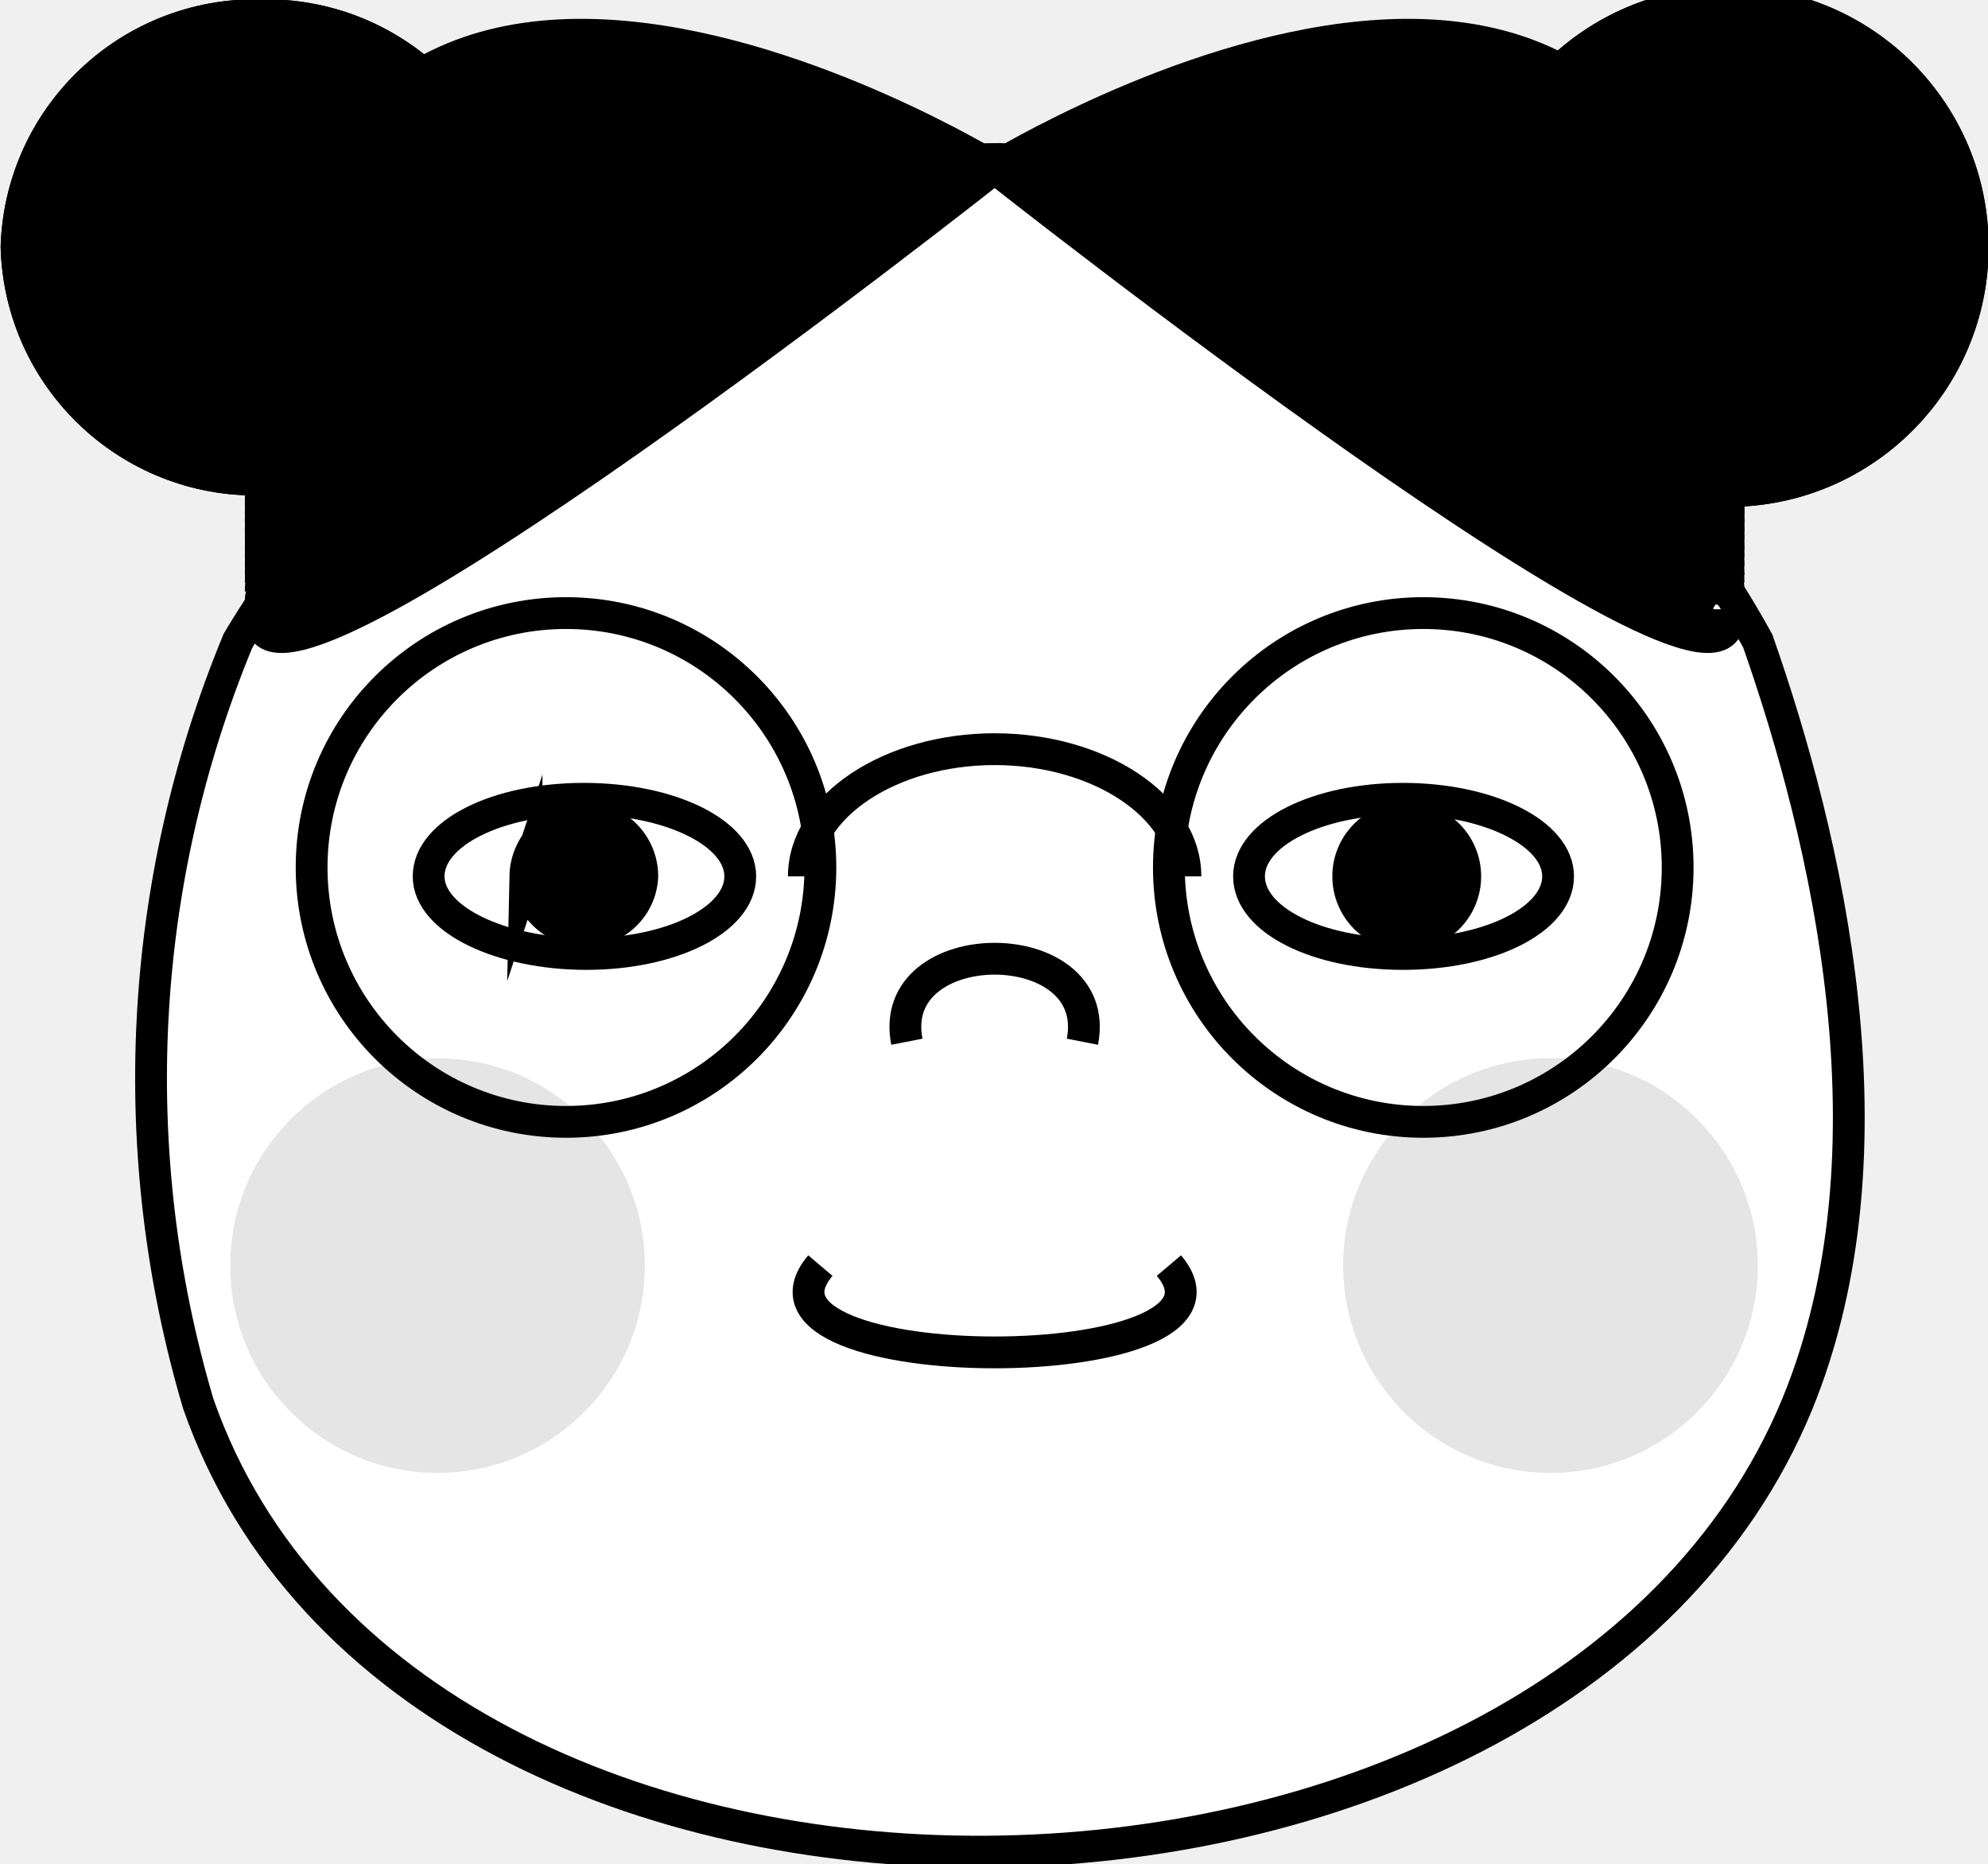
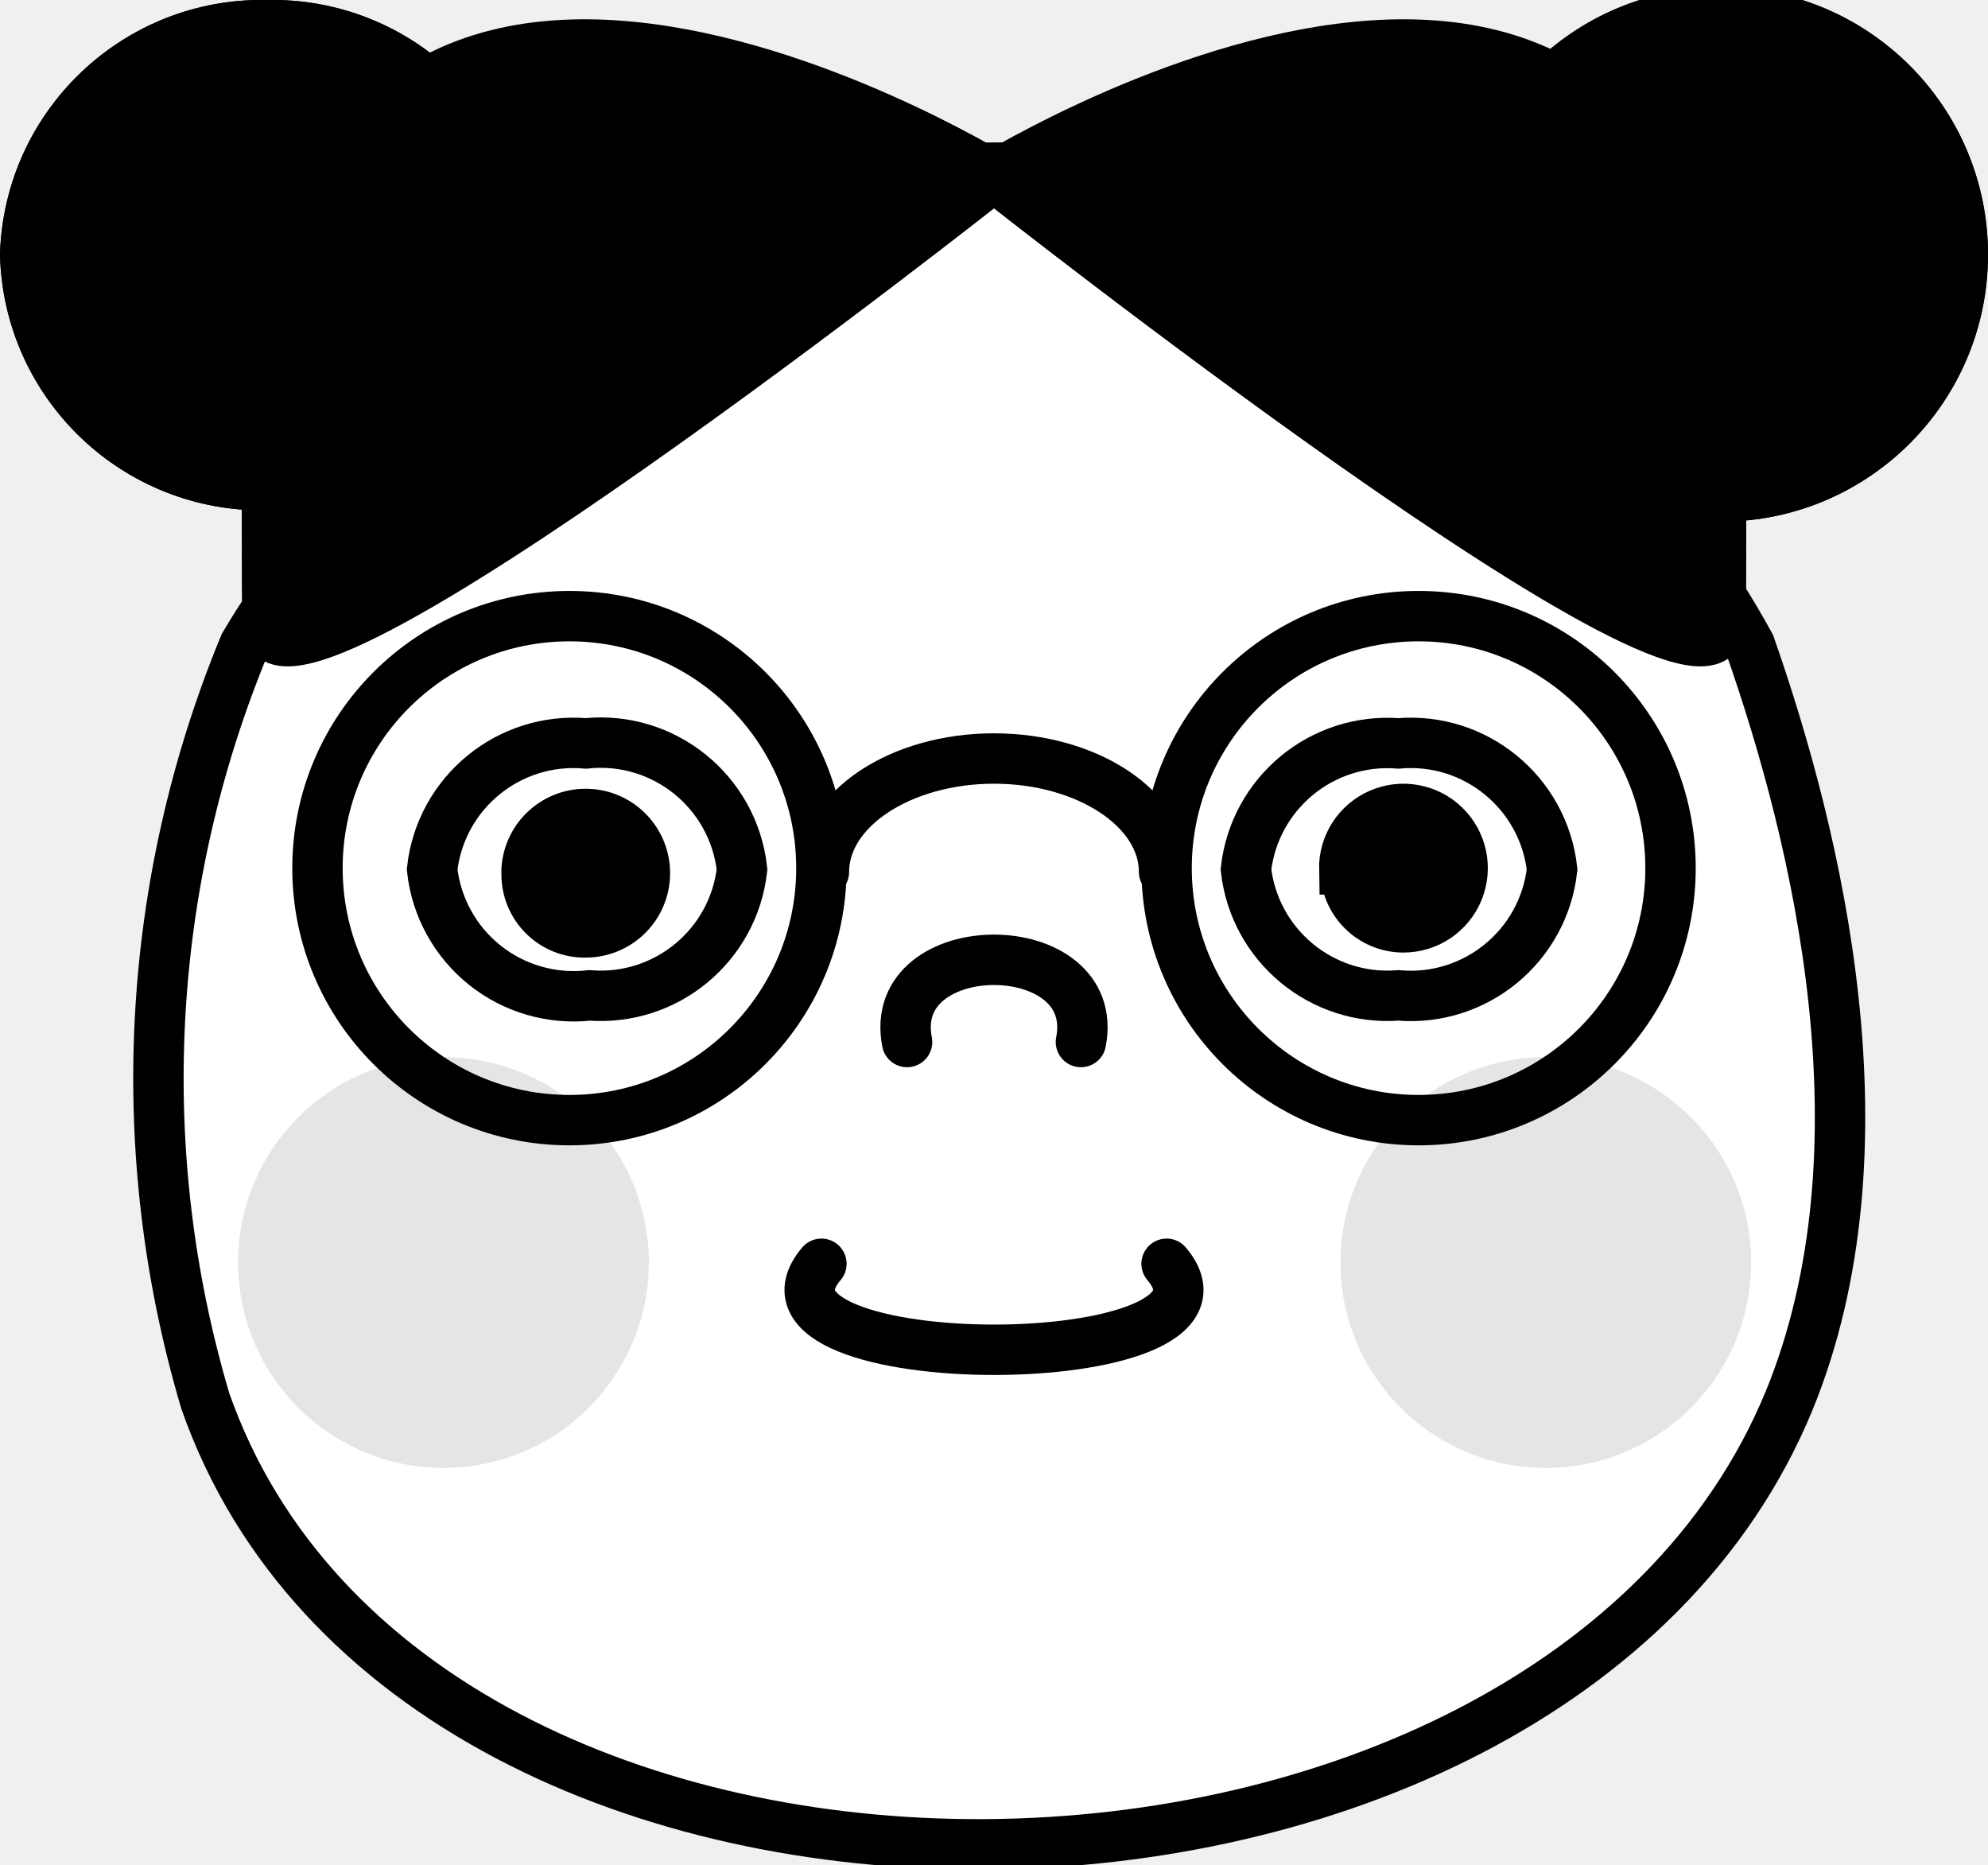
- <svg xmlns="http://www.w3.org/2000/svg" id="Layer_1" data-name="Layer 1" viewBox="0 0 15.63 14.65">
+ <svg xmlns="http://www.w3.org/2000/svg" id="Layer_1" data-name="Layer 1" viewBox="0 0 15.78 14.8">
  <defs>
-     <style>.cls-1{fill:#fff;}.cls-1,.cls-2,.cls-3{stroke:#000;stroke-miterlimit:10;stroke-width:0.25px;}.cls-3{fill:none;}.cls-4{fill:#7e7e7e;opacity:0.2;}</style>
+     <style>.cls-1{fill:#fff;}.cls-1,.cls-2,.cls-3{stroke:#000;stroke-linecap:round;stroke-miterlimit:10;stroke-width:0.4px;}.cls-3{fill:none;}.cls-4{fill:#7e7e7e;opacity:0.2;}</style>
  </defs>
-   <path id="Path_15" data-name="Path 15" class="cls-1" d="M14,5.72c.54,1.54,1.13,4,.31,6-1.91,4.62-10.9,4.76-12.57,0a9,9,0,0,1,.31-6c.21-.36,2.3-3.79,6-3.79A7.33,7.33,0,0,1,14,5.72Z" transform="translate(-0.18 -0.68)" />
-   <path id="Path_95" data-name="Path 95" class="cls-2" d="M.31,2.62A1.88,1.88,0,0,1,2.23.8,1.88,1.88,0,0,1,4.15,2.62,1.88,1.88,0,0,1,2.23,4.45,1.88,1.88,0,0,1,.31,2.62Z" transform="translate(-0.18 -0.68)" />
-   <path id="Path_96" data-name="Path 96" class="cls-2" d="M11.85,2.62a1.92,1.92,0,0,1,3.84,0,1.92,1.92,0,0,1-3.84,0Z" transform="translate(-0.18 -0.68)" />
-   <path id="Path_97" data-name="Path 97" class="cls-2" d="M.65,2.62A1.54,1.54,0,0,1,2.23,1.13,1.54,1.54,0,0,1,3.81,2.62a1.54,1.54,0,0,1-1.58,1.5A1.54,1.54,0,0,1,.65,2.62Z" transform="translate(-0.18 -0.68)" />
-   <path id="Path_98" data-name="Path 98" class="cls-2" d="M12.19,2.62a1.58,1.58,0,0,1,3.16,0,1.58,1.58,0,0,1-3.16,0Z" transform="translate(-0.18 -0.68)" />
-   <path id="Path_99" data-name="Path 99" class="cls-2" d="M1,2.62a1.24,1.24,0,0,1,1.27-1.2A1.24,1.24,0,0,1,3.5,2.62,1.24,1.24,0,0,1,2.23,3.83,1.24,1.24,0,0,1,1,2.62Z" transform="translate(-0.18 -0.68)" />
-   <path id="Path_100" data-name="Path 100" class="cls-2" d="M12.5,2.62a1.27,1.27,0,0,1,2.54,0,1.27,1.27,0,0,1-2.54,0Z" transform="translate(-0.18 -0.68)" />
-   <path id="Path_101" data-name="Path 101" class="cls-2" d="M1.23,2.62A1.07,1.07,0,0,1,2.1,1.41a1,1,0,0,1,1.13.94,1.07,1.07,0,0,1-.87,1.21H2.23A1,1,0,0,1,1.23,2.62Z" transform="translate(-0.18 -0.68)" />
-   <path id="Path_102" data-name="Path 102" class="cls-2" d="M12.77,2.62a1.07,1.07,0,0,1,.87-1.21,1,1,0,0,1,1.13.94,1.07,1.07,0,0,1-.87,1.21h-.13A1,1,0,0,1,12.77,2.62Z" transform="translate(-0.18 -0.68)" />
-   <path id="Path_103" data-name="Path 103" class="cls-2" d="M1.48,2.62a.79.79,0,0,1,.65-.91A.78.78,0,0,1,3,2.42a.8.8,0,0,1-.66.91h-.1A.72.72,0,0,1,1.48,2.62Z" transform="translate(-0.18 -0.68)" />
-   <path id="Path_104" data-name="Path 104" class="cls-2" d="M13,2.62a.8.8,0,0,1,.66-.91.77.77,0,0,1,.85.71.79.79,0,0,1-.65.91h-.1A.74.74,0,0,1,13,2.62Z" transform="translate(-0.18 -0.68)" />
-   <path id="Path_105" data-name="Path 105" class="cls-2" d="M1.68,2.62A.59.59,0,0,1,2.16,2a.57.57,0,0,1,.62.51.59.59,0,0,1-.48.67H2.23A.53.53,0,0,1,1.68,2.62Z" transform="translate(-0.18 -0.68)" />
-   <path id="Path_106" data-name="Path 106" class="cls-2" d="M13.22,2.62A.59.59,0,0,1,13.7,2a.57.57,0,0,1,.62.51.59.59,0,0,1-.48.67h-.07A.53.53,0,0,1,13.22,2.62Z" transform="translate(-0.18 -0.68)" />
-   <path id="Path_107" data-name="Path 107" class="cls-2" d="M1.86,2.62a.4.4,0,0,1,.32-.45.38.38,0,0,1,.42.35A.39.39,0,0,1,2.28,3h0A.37.37,0,0,1,1.86,2.62Z" transform="translate(-0.18 -0.68)" />
-   <path id="Path_108" data-name="Path 108" class="cls-2" d="M13.4,2.62a.4.4,0,0,1,.32-.45.38.38,0,0,1,.42.35.39.39,0,0,1-.32.45h-.05A.37.37,0,0,1,13.4,2.62Z" transform="translate(-0.18 -0.68)" />
-   <path id="Path_109" data-name="Path 109" class="cls-2" d="M2,2.62a.25.25,0,0,1,.2-.28.23.23,0,0,1,.26.22.24.24,0,0,1-.2.28h0A.22.22,0,0,1,2,2.62Z" transform="translate(-0.18 -0.68)" />
-   <path id="Path_110" data-name="Path 110" class="cls-2" d="M13.54,2.62a.25.25,0,0,1,.2-.28.24.24,0,0,1,.26.22.24.24,0,0,1-.2.28h0A.22.22,0,0,1,13.54,2.62Z" transform="translate(-0.18 -0.68)" />
-   <path id="Path_111" data-name="Path 111" class="cls-2" d="M2.11,2.62a.13.13,0,0,1,.11-.15.15.15,0,0,1,.14.12.14.14,0,0,1-.11.15h0A.12.12,0,0,1,2.11,2.62Z" transform="translate(-0.18 -0.68)" />
-   <path id="Path_112" data-name="Path 112" class="cls-2" d="M13.64,2.62a.15.15,0,0,1,.11-.15.14.14,0,0,1,.14.12.13.13,0,0,1-.11.15h0A.12.12,0,0,1,13.64,2.62Z" transform="translate(-0.18 -0.68)" />
-   <path id="Path_113" data-name="Path 113" class="cls-2" d="M2.18,2.62a.06.06,0,0,1,0-.06.05.05,0,0,1,0,0s0,.06,0,.06h0A.05.05,0,0,1,2.18,2.62Z" transform="translate(-0.18 -0.68)" />
-   <path id="Path_114" data-name="Path 114" class="cls-2" d="M13.72,2.62a.07.07,0,0,1,0-.06.06.06,0,1,1,0,.11h0A0,0,0,0,1,13.72,2.62Z" transform="translate(-0.18 -0.68)" />
-   <path id="Path_115" data-name="Path 115" class="cls-2" d="M2.22,2.62h0Z" transform="translate(-0.18 -0.68)" />
-   <path id="Path_116" data-name="Path 116" class="cls-2" d="M13.76,2.62a0,0,0,0,1,0,0h0Z" transform="translate(-0.18 -0.68)" />
-   <path id="Path_117" data-name="Path 117" class="cls-2" d="M.31,2.62A1.88,1.88,0,0,1,2.23.8,1.88,1.88,0,0,1,4.15,2.62,1.88,1.88,0,0,1,2.23,4.45,1.88,1.88,0,0,1,.31,2.62Z" transform="translate(-0.18 -0.68)" />
-   <path id="Path_118" data-name="Path 118" class="cls-2" d="M11.85,2.62a1.92,1.92,0,0,1,3.84,0,1.92,1.92,0,0,1-3.84,0Z" transform="translate(-0.18 -0.68)" />
-   <path id="Path_119" data-name="Path 119" class="cls-2" d="M.65,2.62A1.54,1.54,0,0,1,2.23,1.13,1.54,1.54,0,0,1,3.81,2.62a1.54,1.54,0,0,1-1.58,1.5A1.54,1.54,0,0,1,.65,2.62Z" transform="translate(-0.18 -0.68)" />
-   <path id="Path_120" data-name="Path 120" class="cls-2" d="M12.19,2.62a1.58,1.58,0,0,1,3.16,0,1.58,1.58,0,0,1-3.16,0Z" transform="translate(-0.18 -0.68)" />
-   <path id="Path_121" data-name="Path 121" class="cls-2" d="M1,2.62a1.24,1.24,0,0,1,1.27-1.2A1.24,1.24,0,0,1,3.5,2.62,1.24,1.24,0,0,1,2.23,3.83,1.24,1.24,0,0,1,1,2.62Z" transform="translate(-0.18 -0.68)" />
-   <path id="Path_122" data-name="Path 122" class="cls-2" d="M12.5,2.62a1.27,1.27,0,0,1,2.54,0,1.27,1.27,0,0,1-2.54,0Z" transform="translate(-0.18 -0.68)" />
-   <path id="Path_123" data-name="Path 123" class="cls-2" d="M1.23,2.62A1.07,1.07,0,0,1,2.1,1.41a1,1,0,0,1,1.13.94,1.07,1.07,0,0,1-.87,1.21H2.23A1,1,0,0,1,1.23,2.62Z" transform="translate(-0.18 -0.68)" />
-   <path id="Path_124" data-name="Path 124" class="cls-2" d="M12.77,2.62a1.07,1.07,0,0,1,.87-1.21,1,1,0,0,1,1.13.94,1.07,1.07,0,0,1-.87,1.21h-.13A1,1,0,0,1,12.77,2.62Z" transform="translate(-0.18 -0.68)" />
-   <path id="Path_125" data-name="Path 125" class="cls-2" d="M1.48,2.62a.79.79,0,0,1,.65-.91A.78.78,0,0,1,3,2.42a.8.8,0,0,1-.66.91h-.1A.72.72,0,0,1,1.48,2.62Z" transform="translate(-0.18 -0.68)" />
-   <path id="Path_126" data-name="Path 126" class="cls-2" d="M13,2.62a.8.8,0,0,1,.66-.91.77.77,0,0,1,.85.71.79.79,0,0,1-.65.91h-.1A.74.74,0,0,1,13,2.62Z" transform="translate(-0.18 -0.68)" />
-   <path id="Path_127" data-name="Path 127" class="cls-2" d="M1.68,2.62A.59.59,0,0,1,2.16,2a.57.57,0,0,1,.62.51.59.59,0,0,1-.48.67H2.23A.53.53,0,0,1,1.68,2.62Z" transform="translate(-0.18 -0.68)" />
-   <path id="Path_128" data-name="Path 128" class="cls-2" d="M13.22,2.62A.59.59,0,0,1,13.7,2a.57.57,0,0,1,.62.51.59.59,0,0,1-.48.67h-.07A.53.53,0,0,1,13.22,2.62Z" transform="translate(-0.18 -0.68)" />
-   <path id="Path_129" data-name="Path 129" class="cls-2" d="M1.86,2.62a.4.4,0,0,1,.32-.45.38.38,0,0,1,.42.35A.39.39,0,0,1,2.28,3h0A.37.37,0,0,1,1.86,2.62Z" transform="translate(-0.18 -0.68)" />
-   <path id="Path_130" data-name="Path 130" class="cls-2" d="M13.4,2.62a.4.4,0,0,1,.32-.45.38.38,0,0,1,.42.35.39.39,0,0,1-.32.45h-.05A.37.37,0,0,1,13.4,2.62Z" transform="translate(-0.18 -0.68)" />
-   <path id="Path_131" data-name="Path 131" class="cls-2" d="M2,2.62a.25.25,0,0,1,.2-.28.23.23,0,0,1,.26.22.24.24,0,0,1-.2.28h0A.22.22,0,0,1,2,2.62Z" transform="translate(-0.18 -0.68)" />
-   <path id="Path_132" data-name="Path 132" class="cls-2" d="M13.54,2.62a.25.25,0,0,1,.2-.28.24.24,0,0,1,.26.22.24.24,0,0,1-.2.28h0A.22.22,0,0,1,13.54,2.62Z" transform="translate(-0.18 -0.68)" />
-   <path id="Path_133" data-name="Path 133" class="cls-2" d="M2.11,2.62a.13.13,0,0,1,.11-.15.15.15,0,0,1,.14.12.14.14,0,0,1-.11.15h0A.12.12,0,0,1,2.11,2.62Z" transform="translate(-0.18 -0.68)" />
-   <path id="Path_134" data-name="Path 134" class="cls-2" d="M13.64,2.62a.15.15,0,0,1,.11-.15.14.14,0,0,1,.14.12.13.13,0,0,1-.11.15h0A.12.12,0,0,1,13.64,2.62Z" transform="translate(-0.18 -0.68)" />
-   <path id="Path_135" data-name="Path 135" class="cls-2" d="M2.18,2.62a.06.06,0,0,1,0-.06.05.05,0,0,1,0,0s0,.06,0,.06h0A.05.05,0,0,1,2.18,2.62Z" transform="translate(-0.18 -0.68)" />
-   <path id="Path_136" data-name="Path 136" class="cls-2" d="M13.72,2.62a.07.07,0,0,1,0-.06.06.06,0,1,1,0,.11h0A0,0,0,0,1,13.72,2.62Z" transform="translate(-0.18 -0.68)" />
-   <path id="Path_137" data-name="Path 137" class="cls-2" d="M2.22,2.62h0Z" transform="translate(-0.18 -0.68)" />
-   <path id="Path_138" data-name="Path 138" class="cls-2" d="M13.76,2.62a0,0,0,0,1,0,0h0Z" transform="translate(-0.18 -0.68)" />
-   <path id="Path_139" data-name="Path 139" class="cls-2" d="M2.23,4.45C2.23-1.56,8,2,8,2" transform="translate(-0.18 -0.68)" />
-   <path id="Path_140" data-name="Path 140" class="cls-2" d="M13.77,4.45C13.77-1.56,8,2,8,2" transform="translate(-0.18 -0.68)" />
-   <path id="Path_141" data-name="Path 141" class="cls-2" d="M2.23,4.52C2.23-1.53,8,2,8,2" transform="translate(-0.18 -0.68)" />
-   <path id="Path_142" data-name="Path 142" class="cls-2" d="M13.77,4.52C13.77-1.53,8,2,8,2" transform="translate(-0.18 -0.68)" />
-   <path id="Path_143" data-name="Path 143" class="cls-2" d="M2.23,4.58C2.23-1.43,8,2,8,2" transform="translate(-0.18 -0.68)" />
-   <path id="Path_144" data-name="Path 144" class="cls-2" d="M13.77,4.58C13.77-1.43,8,2.05,8,2" transform="translate(-0.18 -0.68)" />
-   <path id="Path_145" data-name="Path 145" class="cls-2" d="M2.23,4.65C2.23-1.27,8,2,8,2" transform="translate(-0.18 -0.68)" />
-   <path id="Path_146" data-name="Path 146" class="cls-2" d="M13.77,4.65C13.77-1.27,8,2,8,2" transform="translate(-0.18 -0.68)" />
-   <path id="Path_147" data-name="Path 147" class="cls-2" d="M2.23,4.72C2.23-1,8,2,8,2" transform="translate(-0.18 -0.68)" />
-   <path id="Path_148" data-name="Path 148" class="cls-2" d="M13.77,4.72C13.77-1,8,2,8,2" transform="translate(-0.18 -0.68)" />
-   <path id="Path_149" data-name="Path 149" class="cls-2" d="M2.23,4.79C2.23-.77,8,2,8,2" transform="translate(-0.18 -0.68)" />
-   <path id="Path_150" data-name="Path 150" class="cls-2" d="M13.77,4.79C13.77-.77,8,2,8,2" transform="translate(-0.18 -0.68)" />
-   <path id="Path_151" data-name="Path 151" class="cls-2" d="M2.23,4.86C2.23-.42,8,2,8,2" transform="translate(-0.18 -0.68)" />
-   <path id="Path_152" data-name="Path 152" class="cls-2" d="M13.77,4.86C13.77-.42,8,2,8,2" transform="translate(-0.18 -0.68)" />
-   <path id="Path_153" data-name="Path 153" class="cls-2" d="M2.23,4.92C2.23,0,8,2,8,2" transform="translate(-0.18 -0.68)" />
-   <path id="Path_154" data-name="Path 154" class="cls-2" d="M13.77,4.92C13.77,0,8,2,8,2" transform="translate(-0.18 -0.68)" />
-   <path id="Path_155" data-name="Path 155" class="cls-2" d="M2.23,5C2.23.47,8,2,8,2" transform="translate(-0.18 -0.68)" />
-   <path id="Path_156" data-name="Path 156" class="cls-2" d="M13.77,5C13.77.47,8,2,8,2" transform="translate(-0.18 -0.68)" />
-   <path id="Path_157" data-name="Path 157" class="cls-2" d="M2.23,5.06C2.23,1,8,2,8,2" transform="translate(-0.18 -0.68)" />
-   <path id="Path_158" data-name="Path 158" class="cls-2" d="M13.77,5.06C13.77,1,8,2,8,2" transform="translate(-0.18 -0.68)" />
-   <path id="Path_159" data-name="Path 159" class="cls-2" d="M2.23,5.13C2.23,1.61,8,2,8,2" transform="translate(-0.18 -0.68)" />
-   <path id="Path_160" data-name="Path 160" class="cls-2" d="M13.77,5.13C13.77,1.61,8,2,8,2" transform="translate(-0.18 -0.68)" />
-   <path id="Path_161" data-name="Path 161" class="cls-2" d="M2.23,5.2C2.23,2.28,8,2,8,2" transform="translate(-0.18 -0.68)" />
-   <path id="Path_162" data-name="Path 162" class="cls-2" d="M13.77,5.2C13.77,2.28,8,2,8,2" transform="translate(-0.18 -0.68)" />
-   <path id="Path_163" data-name="Path 163" class="cls-2" d="M2.23,5.26C2.23,3,8,2,8,2" transform="translate(-0.18 -0.68)" />
-   <path id="Path_164" data-name="Path 164" class="cls-2" d="M13.77,5.26C13.77,3,8,2,8,2" transform="translate(-0.18 -0.68)" />
-   <path id="Path_165" data-name="Path 165" class="cls-2" d="M2.23,5.33C2.23,3.8,8,2.05,8,2" transform="translate(-0.18 -0.68)" />
-   <path id="Path_166" data-name="Path 166" class="cls-2" d="M13.77,5.33C13.77,3.8,8,2.05,8,2" transform="translate(-0.18 -0.68)" />
-   <path id="Path_167" data-name="Path 167" class="cls-2" d="M2.23,5.4C2.23,4.66,8,2,8,2" transform="translate(-0.18 -0.68)" />
-   <path id="Path_168" data-name="Path 168" class="cls-2" d="M13.77,5.4C13.77,4.66,8,2,8,2" transform="translate(-0.18 -0.68)" />
-   <path id="Path_169" data-name="Path 169" class="cls-2" d="M2.23,5.47C2.23,5.57,8,2,8,2" transform="translate(-0.18 -0.68)" />
-   <path id="Path_170" data-name="Path 170" class="cls-2" d="M13.77,5.47C13.77,5.57,8,2,8,2" transform="translate(-0.18 -0.68)" />
-   <path id="Path_171" data-name="Path 171" class="cls-2" d="M2.23,5.54C2.23,6.56,8,2,8,2" transform="translate(-0.18 -0.68)" />
-   <path id="Path_172" data-name="Path 172" class="cls-2" d="M13.77,5.54C13.77,6.56,8,2,8,2" transform="translate(-0.18 -0.68)" />
-   <path id="Path_16-2" data-name="Path 16-2" class="cls-3" d="M6.63,10.63c-.77.91,3.51.91,2.74,0" transform="translate(-0.18 -0.68)" />
-   <path id="Path_20" data-name="Path 20" class="cls-1" d="M3.55,7.57c0-.34.54-.61,1.22-.61S6,7.23,6,7.57s-.54.61-1.21.61S3.55,7.91,3.55,7.57Z" transform="translate(-0.18 -0.68)" />
-   <path id="Path_21" data-name="Path 21" class="cls-1" d="M10,7.57c0-.34.54-.61,1.21-.61s1.22.27,1.22.61-.54.61-1.22.61S10,7.91,10,7.57Z" transform="translate(-0.18 -0.68)" />
-   <path id="Path_22" data-name="Path 22" class="cls-2" d="M4.31,7.57a.47.47,0,0,1,.46-.46.46.46,0,0,1,.46.46A.45.45,0,0,1,4.78,8h0a.46.46,0,0,1-.46-.46Z" transform="translate(-0.18 -0.68)" />
-   <path id="Path_23" data-name="Path 23" class="cls-2" d="M10.78,7.57a.46.46,0,0,1,.92,0,.46.46,0,0,1-.46.46h0a.46.46,0,0,1-.46-.46Z" transform="translate(-0.18 -0.68)" />
-   <circle class="cls-4" cx="3.44" cy="9.95" r="1.63" />
-   <circle class="cls-4" cx="12.19" cy="9.95" r="1.63" />
-   <path id="Path_25" data-name="Path 25" class="cls-3" d="M7.31,8.87C7.14,8,8.86,8,8.69,8.87" transform="translate(-0.18 -0.68)" />
-   <circle class="cls-3" cx="4.45" cy="6.82" r="2" />
-   <circle class="cls-3" cx="11.19" cy="6.82" r="2" />
-   <path class="cls-3" d="M9.5,7.57c0-.55-.68-1-1.5-1s-1.5.45-1.5,1" transform="translate(-0.18 -0.68)" />
+   <path id="Path_15" data-name="Path 15" class="cls-1" d="M14,5.72c.54,1.54,1.13,4,.31,6-1.91,4.62-10.9,4.76-12.57,0a9,9,0,0,1,.31-6c.21-.36,2.3-3.79,6-3.79A7.33,7.33,0,0,1,14,5.72Z" transform="translate(-0.11 -0.6)" />
+   <path id="Path_95" data-name="Path 95" class="cls-2" d="M.31,2.62A1.88,1.88,0,0,1,2.23.8,1.88,1.88,0,0,1,4.15,2.62,1.88,1.88,0,0,1,2.23,4.45,1.88,1.88,0,0,1,.31,2.62Z" transform="translate(-0.11 -0.6)" />
+   <path id="Path_96" data-name="Path 96" class="cls-2" d="M11.85,2.62a1.92,1.92,0,0,1,3.84,0,1.92,1.92,0,0,1-3.84,0Z" transform="translate(-0.11 -0.6)" />
+   <path id="Path_97" data-name="Path 97" class="cls-2" d="M.65,2.62A1.54,1.54,0,0,1,2.23,1.13,1.54,1.54,0,0,1,3.81,2.62a1.54,1.54,0,0,1-1.58,1.5A1.54,1.54,0,0,1,.65,2.62Z" transform="translate(-0.11 -0.6)" />
+   <path id="Path_98" data-name="Path 98" class="cls-2" d="M12.19,2.62a1.58,1.58,0,0,1,3.16,0,1.58,1.58,0,0,1-3.16,0Z" transform="translate(-0.11 -0.6)" />
+   <path id="Path_99" data-name="Path 99" class="cls-2" d="M1,2.62a1.24,1.24,0,0,1,1.27-1.2A1.24,1.24,0,0,1,3.5,2.62,1.24,1.24,0,0,1,2.23,3.83,1.24,1.24,0,0,1,1,2.62Z" transform="translate(-0.11 -0.6)" />
+   <path id="Path_100" data-name="Path 100" class="cls-2" d="M12.5,2.62a1.27,1.27,0,0,1,2.54,0,1.27,1.27,0,0,1-2.54,0Z" transform="translate(-0.11 -0.6)" />
+   <path id="Path_101" data-name="Path 101" class="cls-2" d="M1.23,2.62A1.07,1.07,0,0,1,2.1,1.41a1,1,0,0,1,1.13.94,1.07,1.07,0,0,1-.87,1.21H2.23A1,1,0,0,1,1.23,2.62Z" transform="translate(-0.11 -0.6)" />
+   <path id="Path_102" data-name="Path 102" class="cls-2" d="M12.77,2.62a1.07,1.07,0,0,1,.87-1.21,1,1,0,0,1,1.13.94,1.07,1.07,0,0,1-.87,1.21h-.13A1,1,0,0,1,12.77,2.62Z" transform="translate(-0.11 -0.6)" />
+   <path id="Path_103" data-name="Path 103" class="cls-2" d="M1.48,2.62a.79.79,0,0,1,.65-.91A.78.78,0,0,1,3,2.42a.8.8,0,0,1-.66.91h-.1A.72.72,0,0,1,1.48,2.62Z" transform="translate(-0.11 -0.6)" />
+   <path id="Path_104" data-name="Path 104" class="cls-2" d="M13,2.62a.8.8,0,0,1,.66-.91.77.77,0,0,1,.85.71.79.79,0,0,1-.65.91h-.1A.74.74,0,0,1,13,2.62Z" transform="translate(-0.11 -0.6)" />
+   <path id="Path_105" data-name="Path 105" class="cls-2" d="M1.68,2.62A.59.59,0,0,1,2.16,2a.57.57,0,0,1,.62.51.59.59,0,0,1-.48.67H2.23A.53.53,0,0,1,1.68,2.62Z" transform="translate(-0.11 -0.6)" />
+   <path id="Path_106" data-name="Path 106" class="cls-2" d="M13.22,2.62A.59.59,0,0,1,13.7,2a.57.57,0,0,1,.62.51.59.59,0,0,1-.48.67h-.07A.53.53,0,0,1,13.22,2.62Z" transform="translate(-0.11 -0.6)" />
+   <path id="Path_107" data-name="Path 107" class="cls-2" d="M1.86,2.62a.4.4,0,0,1,.32-.45.38.38,0,0,1,.42.35A.39.39,0,0,1,2.28,3h0A.37.37,0,0,1,1.86,2.62Z" transform="translate(-0.11 -0.6)" />
+   <path id="Path_108" data-name="Path 108" class="cls-2" d="M13.4,2.62a.4.4,0,0,1,.32-.45.38.38,0,0,1,.42.35.39.39,0,0,1-.32.45h-.05A.37.37,0,0,1,13.4,2.62Z" transform="translate(-0.11 -0.6)" />
+   <path id="Path_109" data-name="Path 109" class="cls-2" d="M2,2.62a.25.25,0,0,1,.2-.28.23.23,0,0,1,.26.22.24.24,0,0,1-.2.28h0A.22.22,0,0,1,2,2.62Z" transform="translate(-0.11 -0.6)" />
+   <path id="Path_110" data-name="Path 110" class="cls-2" d="M13.54,2.62a.25.25,0,0,1,.2-.28.24.24,0,0,1,.26.22.24.24,0,0,1-.2.28h0A.22.22,0,0,1,13.54,2.62Z" transform="translate(-0.11 -0.6)" />
+   <path id="Path_111" data-name="Path 111" class="cls-2" d="M2.11,2.62a.13.13,0,0,1,.11-.15.15.15,0,0,1,.14.12.14.14,0,0,1-.11.15h0A.12.12,0,0,1,2.11,2.62Z" transform="translate(-0.11 -0.6)" />
+   <path id="Path_112" data-name="Path 112" class="cls-2" d="M13.64,2.62a.15.15,0,0,1,.11-.15.14.14,0,0,1,.14.12.13.13,0,0,1-.11.15h0A.12.12,0,0,1,13.64,2.62Z" transform="translate(-0.11 -0.6)" />
+   <path id="Path_113" data-name="Path 113" class="cls-2" d="M2.18,2.62a.06.06,0,0,1,0-.06.05.05,0,0,1,0,0s0,.06,0,.06h0A.05.05,0,0,1,2.18,2.62Z" transform="translate(-0.11 -0.6)" />
+   <path id="Path_114" data-name="Path 114" class="cls-2" d="M13.72,2.62a.07.07,0,0,1,0-.06.06.06,0,1,1,0,.11h0A0,0,0,0,1,13.72,2.62Z" transform="translate(-0.11 -0.6)" />
+   <path id="Path_115" data-name="Path 115" class="cls-2" d="M2.22,2.62h0Z" transform="translate(-0.11 -0.6)" />
+   <path id="Path_116" data-name="Path 116" class="cls-2" d="M13.76,2.62a0,0,0,0,1,0,0h0Z" transform="translate(-0.11 -0.6)" />
+   <path id="Path_117" data-name="Path 117" class="cls-2" d="M.31,2.62A1.88,1.88,0,0,1,2.23.8,1.88,1.88,0,0,1,4.15,2.62,1.88,1.88,0,0,1,2.23,4.45,1.88,1.88,0,0,1,.31,2.62Z" transform="translate(-0.11 -0.6)" />
+   <path id="Path_118" data-name="Path 118" class="cls-2" d="M11.85,2.62a1.92,1.92,0,0,1,3.84,0,1.92,1.92,0,0,1-3.84,0Z" transform="translate(-0.11 -0.6)" />
+   <path id="Path_119" data-name="Path 119" class="cls-2" d="M.65,2.62A1.54,1.54,0,0,1,2.23,1.13,1.54,1.54,0,0,1,3.81,2.62a1.54,1.54,0,0,1-1.58,1.5A1.54,1.54,0,0,1,.65,2.62Z" transform="translate(-0.11 -0.6)" />
+   <path id="Path_120" data-name="Path 120" class="cls-2" d="M12.19,2.62a1.58,1.58,0,0,1,3.16,0,1.58,1.58,0,0,1-3.16,0Z" transform="translate(-0.11 -0.6)" />
+   <path id="Path_121" data-name="Path 121" class="cls-2" d="M1,2.62a1.24,1.24,0,0,1,1.27-1.2A1.24,1.24,0,0,1,3.5,2.62,1.24,1.24,0,0,1,2.23,3.83,1.24,1.24,0,0,1,1,2.62Z" transform="translate(-0.11 -0.6)" />
+   <path id="Path_122" data-name="Path 122" class="cls-2" d="M12.5,2.62a1.27,1.27,0,0,1,2.54,0,1.27,1.27,0,0,1-2.54,0Z" transform="translate(-0.11 -0.6)" />
+   <path id="Path_123" data-name="Path 123" class="cls-2" d="M1.23,2.62A1.07,1.07,0,0,1,2.1,1.41a1,1,0,0,1,1.13.94,1.07,1.07,0,0,1-.87,1.21H2.23A1,1,0,0,1,1.23,2.62Z" transform="translate(-0.11 -0.6)" />
+   <path id="Path_124" data-name="Path 124" class="cls-2" d="M12.77,2.62a1.07,1.07,0,0,1,.87-1.21,1,1,0,0,1,1.13.94,1.07,1.07,0,0,1-.87,1.21h-.13A1,1,0,0,1,12.77,2.62Z" transform="translate(-0.11 -0.6)" />
+   <path id="Path_125" data-name="Path 125" class="cls-2" d="M1.48,2.62a.79.79,0,0,1,.65-.91A.78.78,0,0,1,3,2.42a.8.8,0,0,1-.66.91h-.1A.72.72,0,0,1,1.48,2.62Z" transform="translate(-0.11 -0.6)" />
+   <path id="Path_126" data-name="Path 126" class="cls-2" d="M13,2.62a.8.8,0,0,1,.66-.91.77.77,0,0,1,.85.71.79.79,0,0,1-.65.91h-.1A.74.74,0,0,1,13,2.62Z" transform="translate(-0.11 -0.6)" />
+   <path id="Path_127" data-name="Path 127" class="cls-2" d="M1.68,2.62A.59.59,0,0,1,2.16,2a.57.57,0,0,1,.62.51.59.59,0,0,1-.48.67H2.23A.53.53,0,0,1,1.68,2.62Z" transform="translate(-0.11 -0.6)" />
+   <path id="Path_128" data-name="Path 128" class="cls-2" d="M13.22,2.62A.59.59,0,0,1,13.7,2a.57.57,0,0,1,.62.51.59.59,0,0,1-.48.67h-.07A.53.53,0,0,1,13.22,2.62Z" transform="translate(-0.11 -0.6)" />
+   <path id="Path_129" data-name="Path 129" class="cls-2" d="M1.86,2.62a.4.4,0,0,1,.32-.45.38.38,0,0,1,.42.35A.39.39,0,0,1,2.28,3h0A.37.37,0,0,1,1.86,2.62Z" transform="translate(-0.11 -0.6)" />
+   <path id="Path_130" data-name="Path 130" class="cls-2" d="M13.4,2.62a.4.4,0,0,1,.32-.45.38.38,0,0,1,.42.35.39.39,0,0,1-.32.45h-.05A.37.37,0,0,1,13.4,2.62Z" transform="translate(-0.11 -0.6)" />
+   <path id="Path_131" data-name="Path 131" class="cls-2" d="M2,2.62a.25.25,0,0,1,.2-.28.23.23,0,0,1,.26.22.24.24,0,0,1-.2.28h0A.22.22,0,0,1,2,2.62Z" transform="translate(-0.11 -0.6)" />
+   <path id="Path_132" data-name="Path 132" class="cls-2" d="M13.54,2.62a.25.25,0,0,1,.2-.28.24.24,0,0,1,.26.22.24.24,0,0,1-.2.28h0A.22.22,0,0,1,13.54,2.62Z" transform="translate(-0.11 -0.6)" />
+   <path id="Path_133" data-name="Path 133" class="cls-2" d="M2.11,2.62a.13.13,0,0,1,.11-.15.15.15,0,0,1,.14.12.14.14,0,0,1-.11.15h0A.12.12,0,0,1,2.11,2.62Z" transform="translate(-0.11 -0.6)" />
+   <path id="Path_134" data-name="Path 134" class="cls-2" d="M13.64,2.62a.15.15,0,0,1,.11-.15.14.14,0,0,1,.14.12.13.13,0,0,1-.11.15h0A.12.12,0,0,1,13.64,2.62Z" transform="translate(-0.11 -0.6)" />
+   <path id="Path_135" data-name="Path 135" class="cls-2" d="M2.18,2.62a.06.06,0,0,1,0-.06.05.05,0,0,1,0,0s0,.06,0,.06h0A.05.05,0,0,1,2.18,2.62Z" transform="translate(-0.11 -0.6)" />
+   <path id="Path_136" data-name="Path 136" class="cls-2" d="M13.72,2.62a.07.07,0,0,1,0-.06.06.06,0,1,1,0,.11h0A0,0,0,0,1,13.72,2.62Z" transform="translate(-0.11 -0.6)" />
+   <path id="Path_137" data-name="Path 137" class="cls-2" d="M2.22,2.62h0Z" transform="translate(-0.11 -0.6)" />
+   <path id="Path_138" data-name="Path 138" class="cls-2" d="M13.76,2.62a0,0,0,0,1,0,0h0Z" transform="translate(-0.11 -0.6)" />
+   <path id="Path_139" data-name="Path 139" class="cls-2" d="M2.23,4.45C2.23-1.56,8,2,8,2" transform="translate(-0.11 -0.6)" />
+   <path id="Path_140" data-name="Path 140" class="cls-2" d="M13.77,4.45C13.77-1.56,8,2,8,2" transform="translate(-0.11 -0.6)" />
+   <path id="Path_141" data-name="Path 141" class="cls-2" d="M2.23,4.52C2.23-1.53,8,2,8,2" transform="translate(-0.11 -0.6)" />
+   <path id="Path_142" data-name="Path 142" class="cls-2" d="M13.77,4.52C13.77-1.53,8,2,8,2" transform="translate(-0.11 -0.6)" />
+   <path id="Path_143" data-name="Path 143" class="cls-2" d="M2.23,4.58C2.23-1.43,8,2,8,2" transform="translate(-0.11 -0.6)" />
+   <path id="Path_144" data-name="Path 144" class="cls-2" d="M13.77,4.58C13.77-1.43,8,2.05,8,2" transform="translate(-0.11 -0.6)" />
+   <path id="Path_145" data-name="Path 145" class="cls-2" d="M2.23,4.65C2.23-1.27,8,2,8,2" transform="translate(-0.11 -0.6)" />
+   <path id="Path_146" data-name="Path 146" class="cls-2" d="M13.77,4.65C13.77-1.27,8,2,8,2" transform="translate(-0.11 -0.6)" />
+   <path id="Path_147" data-name="Path 147" class="cls-2" d="M2.23,4.72C2.23-1,8,2,8,2" transform="translate(-0.11 -0.6)" />
+   <path id="Path_148" data-name="Path 148" class="cls-2" d="M13.77,4.72C13.77-1,8,2,8,2" transform="translate(-0.11 -0.6)" />
+   <path id="Path_149" data-name="Path 149" class="cls-2" d="M2.23,4.79C2.23-.77,8,2,8,2" transform="translate(-0.11 -0.6)" />
+   <path id="Path_150" data-name="Path 150" class="cls-2" d="M13.77,4.79C13.77-.77,8,2,8,2" transform="translate(-0.11 -0.6)" />
+   <path id="Path_151" data-name="Path 151" class="cls-2" d="M2.23,4.86C2.23-.42,8,2,8,2" transform="translate(-0.11 -0.6)" />
+   <path id="Path_152" data-name="Path 152" class="cls-2" d="M13.77,4.86C13.77-.42,8,2,8,2" transform="translate(-0.11 -0.6)" />
+   <path id="Path_153" data-name="Path 153" class="cls-2" d="M2.23,4.92C2.23,0,8,2,8,2" transform="translate(-0.11 -0.6)" />
+   <path id="Path_154" data-name="Path 154" class="cls-2" d="M13.77,4.92C13.77,0,8,2,8,2" transform="translate(-0.11 -0.6)" />
+   <path id="Path_155" data-name="Path 155" class="cls-2" d="M2.23,5C2.23.47,8,2,8,2" transform="translate(-0.11 -0.6)" />
+   <path id="Path_156" data-name="Path 156" class="cls-2" d="M13.77,5C13.77.47,8,2,8,2" transform="translate(-0.11 -0.6)" />
+   <path id="Path_157" data-name="Path 157" class="cls-2" d="M2.23,5.06C2.23,1,8,2,8,2" transform="translate(-0.11 -0.6)" />
+   <path id="Path_158" data-name="Path 158" class="cls-2" d="M13.77,5.06C13.77,1,8,2,8,2" transform="translate(-0.11 -0.6)" />
+   <path id="Path_159" data-name="Path 159" class="cls-2" d="M2.23,5.13C2.23,1.61,8,2,8,2" transform="translate(-0.11 -0.6)" />
+   <path id="Path_160" data-name="Path 160" class="cls-2" d="M13.77,5.13C13.77,1.61,8,2,8,2" transform="translate(-0.11 -0.6)" />
+   <path id="Path_161" data-name="Path 161" class="cls-2" d="M2.23,5.2C2.23,2.28,8,2,8,2" transform="translate(-0.11 -0.6)" />
+   <path id="Path_162" data-name="Path 162" class="cls-2" d="M13.77,5.2C13.77,2.28,8,2,8,2" transform="translate(-0.11 -0.6)" />
+   <path id="Path_163" data-name="Path 163" class="cls-2" d="M2.23,5.26C2.23,3,8,2,8,2" transform="translate(-0.11 -0.6)" />
+   <path id="Path_164" data-name="Path 164" class="cls-2" d="M13.77,5.26C13.77,3,8,2,8,2" transform="translate(-0.11 -0.6)" />
+   <path id="Path_165" data-name="Path 165" class="cls-2" d="M2.23,5.33C2.23,3.8,8,2.05,8,2" transform="translate(-0.11 -0.6)" />
+   <path id="Path_166" data-name="Path 166" class="cls-2" d="M13.77,5.33C13.77,3.8,8,2.05,8,2" transform="translate(-0.11 -0.6)" />
+   <path id="Path_167" data-name="Path 167" class="cls-2" d="M2.23,5.4C2.23,4.66,8,2,8,2" transform="translate(-0.11 -0.6)" />
+   <path id="Path_168" data-name="Path 168" class="cls-2" d="M13.77,5.4C13.77,4.66,8,2,8,2" transform="translate(-0.11 -0.6)" />
+   <path id="Path_169" data-name="Path 169" class="cls-2" d="M2.23,5.47C2.23,5.57,8,2,8,2" transform="translate(-0.11 -0.6)" />
+   <path id="Path_170" data-name="Path 170" class="cls-2" d="M13.77,5.47C13.77,5.57,8,2,8,2" transform="translate(-0.11 -0.6)" />
+   <path id="Path_171" data-name="Path 171" class="cls-2" d="M2.23,5.54C2.23,6.56,8,2,8,2" transform="translate(-0.11 -0.6)" />
+   <path id="Path_172" data-name="Path 172" class="cls-2" d="M13.77,5.54C13.77,6.56,8,2,8,2" transform="translate(-0.11 -0.6)" />
+   <path id="Path_16-2" data-name="Path 16-2" class="cls-3" d="M6.63,10.63c-.77.91,3.51.91,2.74,0" transform="translate(-0.11 -0.6)" />
+   <circle class="cls-4" cx="3.52" cy="10.02" r="1.63" />
+   <circle class="cls-4" cx="12.27" cy="10.02" r="1.63" />
+   <path id="Path_25" data-name="Path 25" class="cls-3" d="M7.31,8.87C7.14,8,8.86,8,8.69,8.87" transform="translate(-0.11 -0.6)" />
+   <circle class="cls-3" cx="4.52" cy="6.89" r="2" />
+   <circle class="cls-3" cx="11.26" cy="6.89" r="2" />
+   <path class="cls-3" d="M9.35,7.52c0-.5-.61-.9-1.35-.9s-1.35.4-1.35.9" transform="translate(-0.11 -0.6)" />
+   <path id="Path_20" data-name="Path 20" class="cls-1" d="M3.54,7.5a1.13,1.13,0,0,1,1.22-1A1.13,1.13,0,0,1,6,7.5a1.13,1.13,0,0,1-1.21,1A1.13,1.13,0,0,1,3.54,7.5Z" transform="translate(-0.11 -0.6)" />
+   <path id="Path_22" data-name="Path 22" class="cls-2" d="M4.29,7.5A.47.47,0,1,1,4.76,8h0a.46.46,0,0,1-.47-.46Z" transform="translate(-0.11 -0.6)" />
+   <path id="Path_20-2" data-name="Path 20" class="cls-1" d="M10,7.5a1.13,1.13,0,0,1,1.21-1,1.13,1.13,0,0,1,1.22,1,1.13,1.13,0,0,1-1.22,1A1.13,1.13,0,0,1,10,7.5Z" transform="translate(-0.11 -0.6)" />
+   <path id="Path_22-2" data-name="Path 22" class="cls-2" d="M10.78,7.5a.47.47,0,1,1,.47.46h0a.46.46,0,0,1-.46-.46Z" transform="translate(-0.11 -0.6)" />
</svg>
